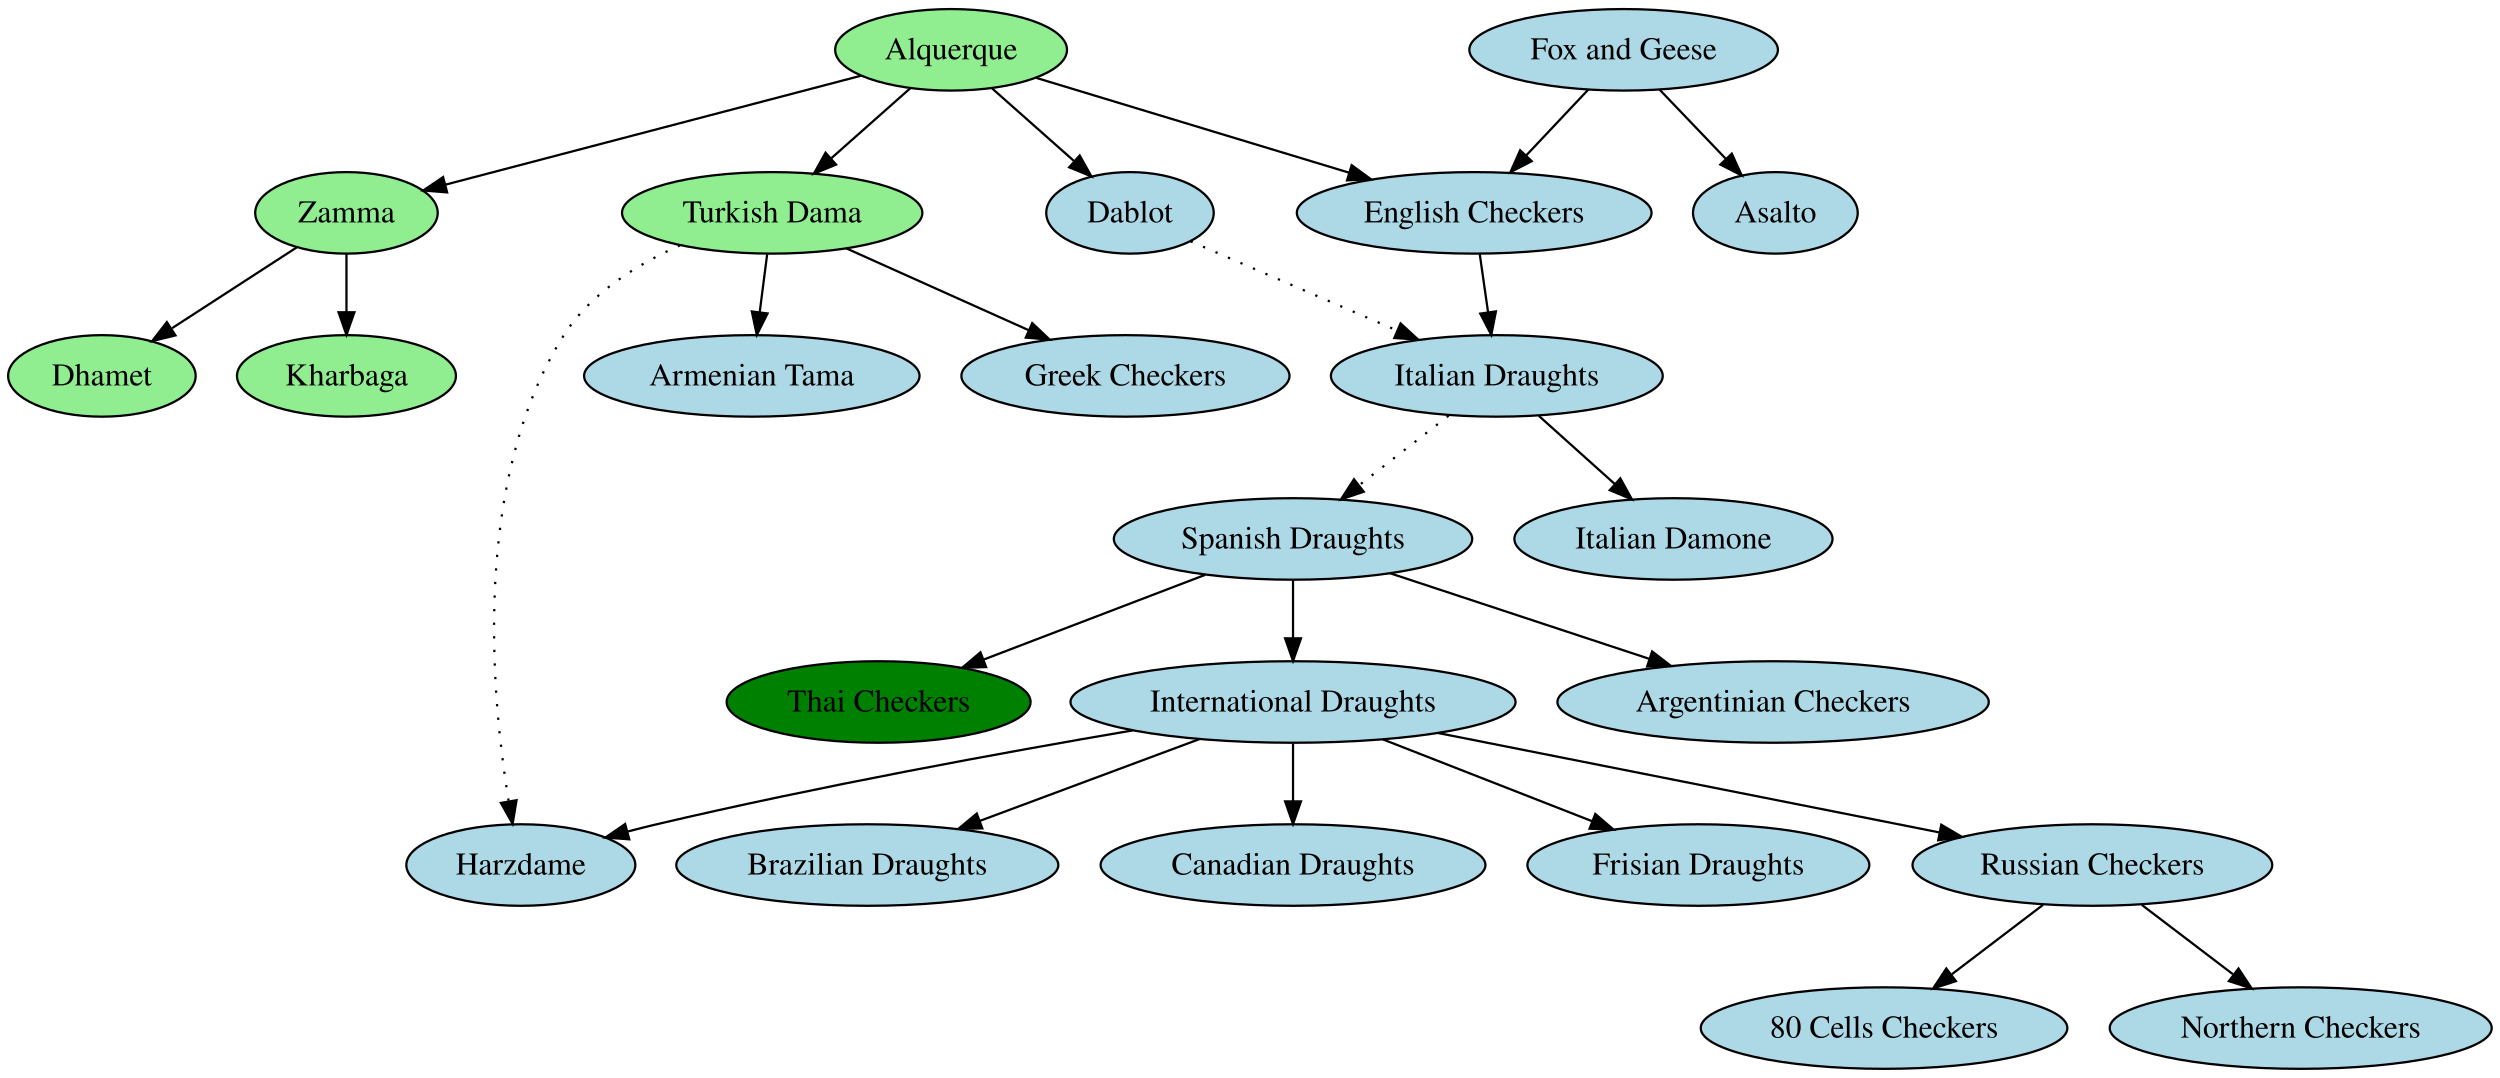
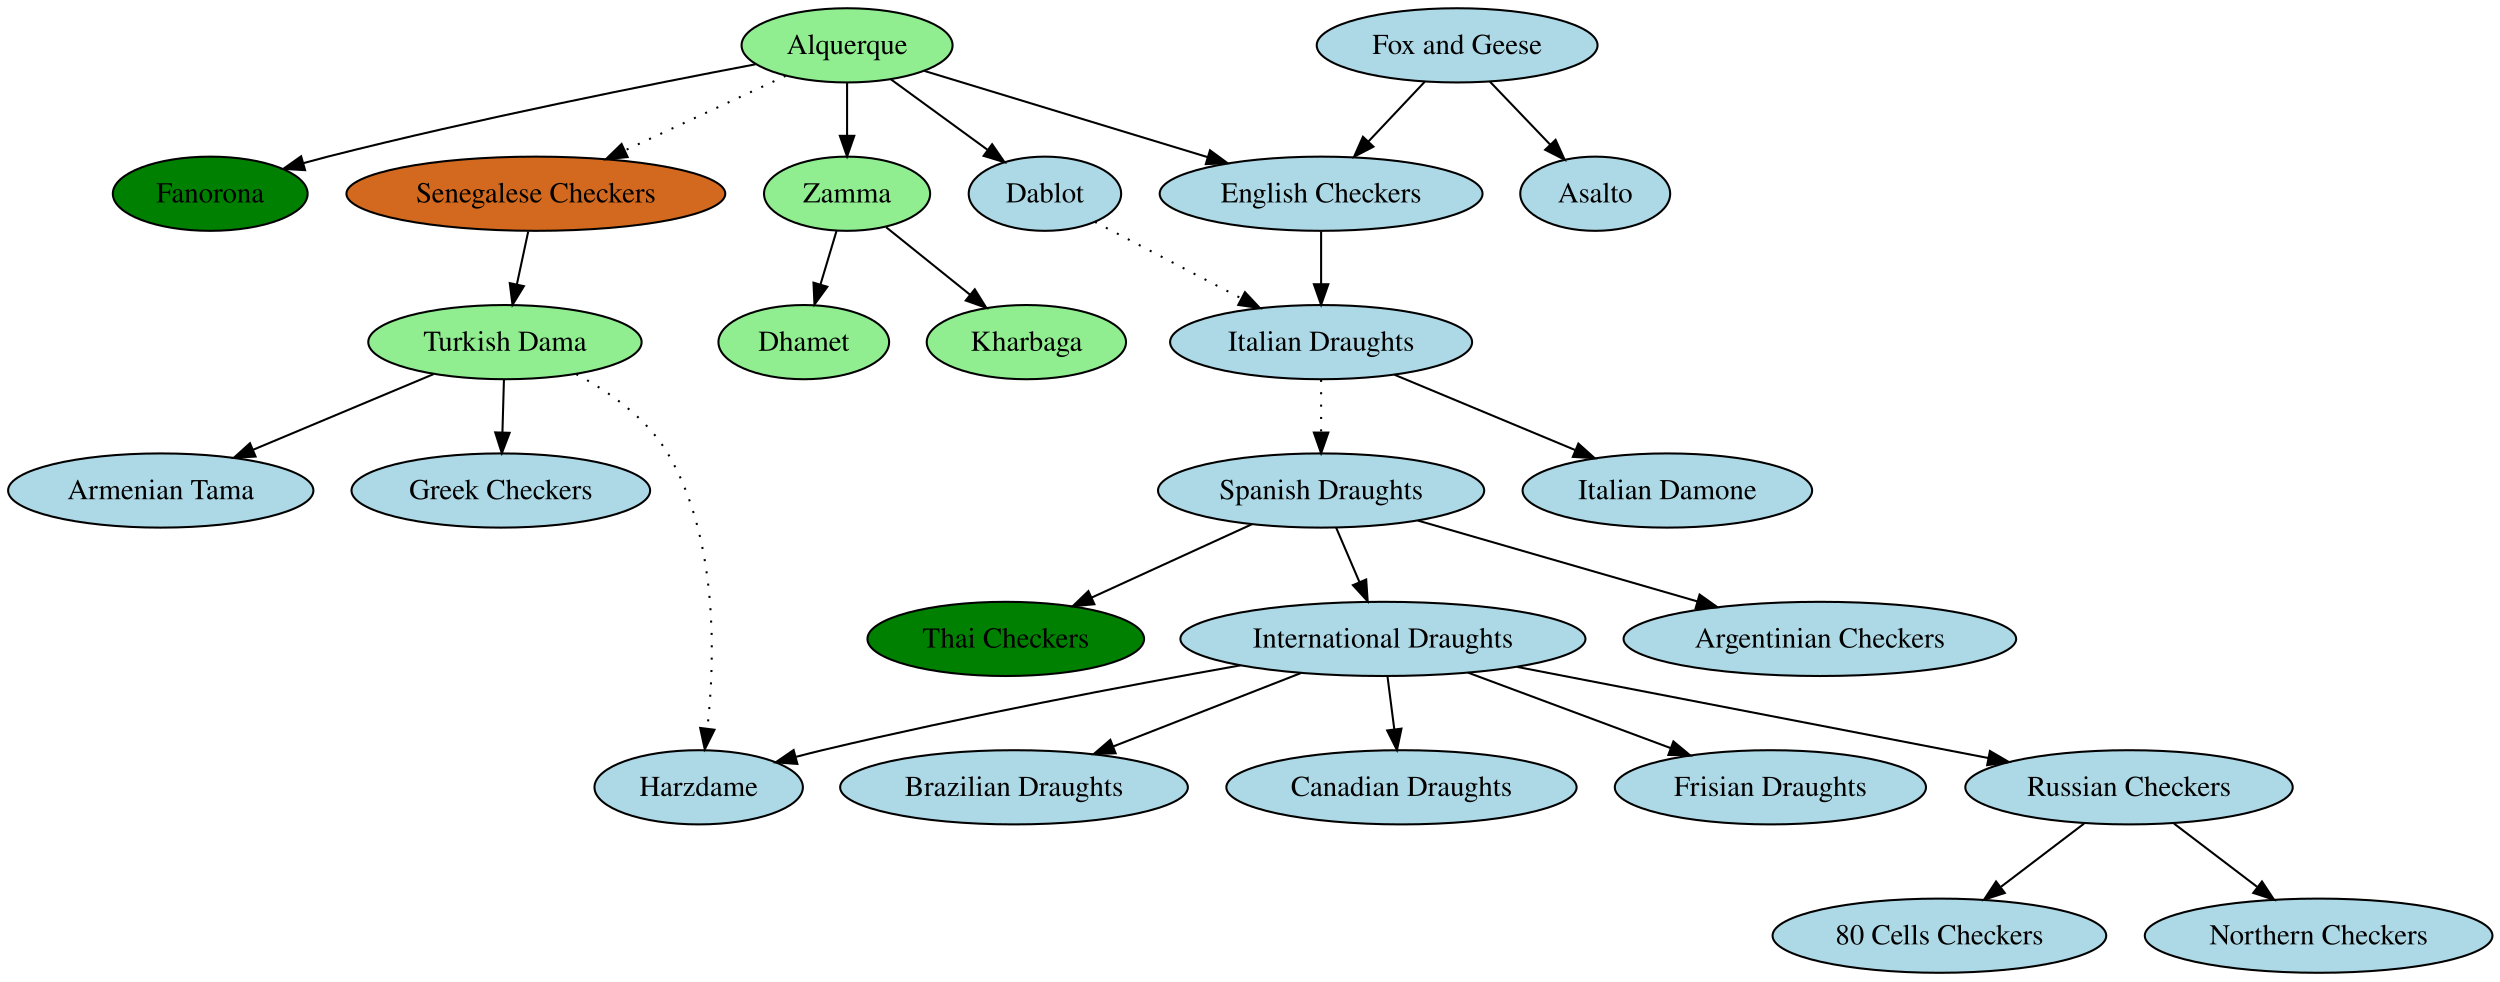
- <svg xmlns="http://www.w3.org/2000/svg" xmlns:xlink="http://www.w3.org/1999/xlink" width="1104pt" height="476pt" viewBox="0.00 0.00 1104.00 476.00">
-   <g id="graph1" class="graph" transform="scale(1 1) rotate(0) translate(4 472)">
-     <polygon fill="white" stroke="white" points="-4,5 -4,-472 1101,-472 1101,5 -4,5" />
-     <g id="node1" class="node">
+ <svg xmlns="http://www.w3.org/2000/svg" xmlns:xlink="http://www.w3.org/1999/xlink" viewBox="0 0 1213 476" width="1213pt" height="476pt">
+   <g class="graph" id="graph1" transform="scale(1) rotate(0) translate(4 472)">
+     <polygon fill="white" stroke="white" points="-4,5 -4,-472 1210,-472 1210,5 -4,5" />
+     <g class="node" id="node1">
      <a xlink:href="../checkers-like/alquerque.htm">
-         <ellipse fill="lightgreen" stroke="black" cx="416" cy="-450" rx="51.193" ry="18" />
-         <text text-anchor="middle" x="416" y="-445.8" font-family="Times,serif" font-size="14.00">Alquerque</text>
-       </a>
-     </g>
-     <g id="node2" class="node">
+         <ellipse fill="lightgreen" stroke="black" cx="407" cy="-450" rx="51.193" ry="18" />
+         <text font-family="Times,serif" font-size="14" text-anchor="middle" x="407" y="-445.8">Alquerque</text>
+       </a>
+     </g>
+     <g class="node" id="node2">
      <a xlink:href="../checkers-like/zamma.htm">
-         <ellipse fill="lightgreen" stroke="black" cx="149" cy="-378" rx="40.3" ry="18" />
-         <text text-anchor="middle" x="149" y="-373.8" font-family="Times,serif" font-size="14.00">Zamma</text>
-       </a>
-     </g>
-     <g id="edge2" class="edge">
-       <path fill="none" stroke="black" d="M376.027,-438.52C326.793,-425.612 243.451,-403.762 192.605,-390.432" />
-       <polygon fill="black" stroke="black" points="193.449,-387.035 182.889,-387.885 191.674,-393.806 193.449,-387.035" />
-     </g>
-     <g id="node5" class="node">
+         <ellipse fill="lightgreen" stroke="black" cx="407" cy="-378" rx="40.3" ry="18" />
+         <text font-family="Times,serif" font-size="14" text-anchor="middle" x="407" y="-373.8">Zamma</text>
+       </a>
+     </g>
+     <g class="edge" id="edge2">
+       <path fill="none" stroke="black" d="M 407 -431.697 C 407 -423.983 407 -414.712 407 -406.112" />
+       <polygon fill="black" stroke="black" points="410.5,-406.104 407,-396.104 403.5,-406.104 410.5,-406.104" />
+     </g>
+     <g class="node" id="node5">
      <a xlink:href="../checkers-like/dablot-prejjesne.htm">
-         <ellipse fill="lightblue" stroke="black" cx="495" cy="-378" rx="36.98" ry="18" />
-         <text text-anchor="middle" x="495" y="-373.8" font-family="Times,serif" font-size="14.00">Dablot</text>
-       </a>
-     </g>
-     <g id="edge4" class="edge">
-       <path fill="none" stroke="black" d="M433.926,-433.116C444.653,-423.611 458.441,-411.394 470.202,-400.973" />
-       <polygon fill="black" stroke="black" points="472.794,-403.353 477.957,-394.101 468.151,-398.114 472.794,-403.353" />
-     </g>
-     <g id="node8" class="node">
+         <ellipse fill="lightblue" stroke="black" cx="503" cy="-378" rx="36.98" ry="18" />
+         <text font-family="Times,serif" font-size="14" text-anchor="middle" x="503" y="-373.8">Dablot</text>
+       </a>
+     </g>
+     <g class="edge" id="edge4">
+       <path fill="none" stroke="black" d="M 428.306 -433.465 C 442.066 -423.431 460.118 -410.268 475.029 -399.396" />
+       <polygon fill="black" stroke="black" points="477.37,-402.02 483.388,-393.3 473.246,-396.364 477.37,-402.02" />
+     </g>
+     <g class="node" id="node8">
+       <ellipse fill="green" stroke="black" cx="98" cy="-378" rx="47.26" ry="18" />
+       <text font-family="Times,serif" font-size="14" text-anchor="middle" x="98" y="-373.8">Fanorona</text>
+     </g>
+     <g class="edge" id="edge12">
+       <path fill="none" stroke="black" d="M 362.589 -440.811 C 312.046 -431.224 227.15 -414.313 155 -396 C 151.168 -395.027 147.208 -393.966 143.243 -392.863" />
+       <polygon fill="black" stroke="black" points="144.026,-389.447 133.449,-390.066 142.104,-396.177 144.026,-389.447" />
+     </g>
+     <g class="node" id="node9">
+       <ellipse fill="chocolate" stroke="black" cx="256" cy="-378" rx="91.916" ry="18" />
+       <text font-family="Times,serif" font-size="14" text-anchor="middle" x="256" y="-373.8">Senegalese Checkers</text>
+     </g>
+     <g class="edge" id="edge18">
+       <path fill="none" stroke="black" stroke-dasharray="1,5" d="M 377.167 -435.17 C 354.913 -424.854 324.18 -410.607 299.235 -399.043" />
+       <polygon fill="black" stroke="black" points="300.532,-395.786 289.987,-394.756 297.588,-402.137 300.532,-395.786" />
+     </g>
+     <g class="node" id="node13">
+       <a xlink:href="english-checkers.htm">
+         <ellipse fill="lightblue" stroke="black" cx="637" cy="-378" rx="78.33" ry="18" />
+         <text font-family="Times,serif" font-size="14" text-anchor="middle" x="637" y="-373.8">English Checkers</text>
+       </a>
+     </g>
+     <g class="edge" id="edge10">
+       <path fill="none" stroke="black" d="M 444.465 -437.597 C 481.783 -426.24 539.489 -408.677 582 -395.739" />
+       <polygon fill="black" stroke="black" points="583.093,-399.065 591.641,-392.805 581.055,-392.368 583.093,-399.065" />
+     </g>
+     <g class="node" id="node3">
+       <a xlink:href="../checkers-like/dhamet.htm">
+         <ellipse fill="lightgreen" stroke="black" cx="386" cy="-306" rx="41.408" ry="18" />
+         <text font-family="Times,serif" font-size="14" text-anchor="middle" x="386" y="-301.8">Dhamet</text>
+       </a>
+     </g>
+     <g class="edge" id="edge6">
+       <path fill="none" stroke="black" d="M 401.916 -360.055 C 399.578 -352.261 396.747 -342.822 394.124 -334.079" />
+       <polygon fill="black" stroke="black" points="397.409,-332.848 391.183,-324.275 390.704,-334.859 397.409,-332.848" />
+     </g>
+     <g class="node" id="node4">
+       <a xlink:href="../checkers-like/kharbaga.htm">
+         <ellipse fill="lightgreen" stroke="black" cx="494" cy="-306" rx="48.352" ry="18" />
+         <text font-family="Times,serif" font-size="14" text-anchor="middle" x="494" y="-301.8">Kharbaga</text>
+       </a>
+     </g>
+     <g class="edge" id="edge8">
+       <path fill="none" stroke="black" d="M 425.878 -361.811 C 437.797 -352.221 453.393 -339.672 466.655 -329.002" />
+       <polygon fill="black" stroke="black" points="468.96,-331.64 474.557,-322.644 464.571,-326.186 468.96,-331.64" />
+     </g>
+     <g class="node" id="node14">
+       <a xlink:href="italian-checkers.htm">
+         <ellipse fill="lightblue" stroke="black" cx="637" cy="-306" rx="73.274" ry="18" />
+         <text font-family="Times,serif" font-size="14" text-anchor="middle" x="637" y="-301.8">Italian Draughts</text>
+       </a>
+     </g>
+     <g class="edge" id="edge26">
+       <path fill="none" stroke="black" stroke-dasharray="1,5" d="M 527.266 -364.324 C 547.02 -354.004 575.279 -339.242 598.173 -327.283" />
+       <polygon fill="black" stroke="black" points="600.051,-330.251 607.294,-322.518 596.809,-324.046 600.051,-330.251" />
+     </g>
+     <g class="node" id="node6">
+       <a xlink:href="../elimination/fox-and-geese-british.htm">
+         <ellipse fill="lightblue" stroke="black" cx="703" cy="-450" rx="68.132" ry="18" />
+         <text font-family="Times,serif" font-size="14" text-anchor="middle" x="703" y="-445.8">Fox and Geese</text>
+       </a>
+     </g>
+     <g class="node" id="node7">
+       <a xlink:href="../control/asalto.htm">
+         <ellipse fill="lightblue" stroke="black" cx="770" cy="-378" rx="36.37" ry="18" />
+         <text font-family="Times,serif" font-size="14" text-anchor="middle" x="770" y="-373.8">Asalto</text>
+       </a>
+     </g>
+     <g class="edge" id="edge16">
+       <path fill="none" stroke="black" d="M 718.878 -432.411 C 727.636 -423.261 738.639 -411.765 748.193 -401.784" />
+       <polygon fill="black" stroke="black" points="750.768,-404.155 755.154,-394.511 745.711,-399.315 750.768,-404.155" />
+     </g>
+     <g class="edge" id="edge14">
+       <path fill="none" stroke="black" d="M 687.359 -432.411 C 679.178 -423.734 669.006 -412.946 659.951 -403.342" />
+       <polygon fill="black" stroke="black" points="662.394,-400.831 652.987,-395.956 657.301,-405.633 662.394,-400.831" />
+     </g>
+     <g class="node" id="node10">
      <a xlink:href="turkish-dama.htm">
-         <ellipse fill="lightgreen" stroke="black" cx="337" cy="-378" rx="66.32" ry="18" />
-         <text text-anchor="middle" x="337" y="-373.8" font-family="Times,serif" font-size="14.00">Turkish Dama</text>
-       </a>
-     </g>
-     <g id="edge16" class="edge">
-       <path fill="none" stroke="black" d="M398.074,-433.116C387.717,-423.939 374.506,-412.233 363.022,-402.057" />
-       <polygon fill="black" stroke="black" points="365.209,-399.319 355.404,-395.307 360.567,-404.558 365.209,-399.319" />
-     </g>
-     <g id="node11" class="node">
-       <a xlink:href="english-checkers.htm">
-         <ellipse fill="lightblue" stroke="black" cx="647" cy="-378" rx="78.33" ry="18" />
-         <text text-anchor="middle" x="647" y="-373.8" font-family="Times,serif" font-size="14.00">English Checkers</text>
-       </a>
-     </g>
-     <g id="edge10" class="edge">
-       <path fill="none" stroke="black" d="M453.628,-437.597C491.108,-426.24 549.065,-408.677 591.761,-395.739" />
-       <polygon fill="black" stroke="black" points="592.889,-399.055 601.444,-392.805 590.858,-392.355 592.889,-399.055" />
-     </g>
-     <g id="node3" class="node">
-       <a xlink:href="../checkers-like/dhamet.htm">
-         <ellipse fill="lightgreen" stroke="black" cx="41" cy="-306" rx="41.408" ry="18" />
-         <text text-anchor="middle" x="41" y="-301.8" font-family="Times,serif" font-size="14.00">Dhamet</text>
-       </a>
-     </g>
-     <g id="edge6" class="edge">
-       <path fill="none" stroke="black" d="M127.145,-362.834C111.293,-352.561 89.632,-338.521 71.997,-327.09" />
-       <polygon fill="black" stroke="black" points="73.489,-323.887 63.194,-321.385 69.681,-329.761 73.489,-323.887" />
-     </g>
-     <g id="node4" class="node">
-       <a xlink:href="../checkers-like/kharbaga.htm">
-         <ellipse fill="lightgreen" stroke="black" cx="149" cy="-306" rx="48.352" ry="18" />
-         <text text-anchor="middle" x="149" y="-301.8" font-family="Times,serif" font-size="14.00">Kharbaga</text>
-       </a>
-     </g>
-     <g id="edge8" class="edge">
-       <path fill="none" stroke="black" d="M149,-359.697C149,-351.983 149,-342.712 149,-334.112" />
-       <polygon fill="black" stroke="black" points="152.5,-334.104 149,-324.104 145.5,-334.104 152.5,-334.104" />
-     </g>
-     <g id="node12" class="node">
-       <a xlink:href="italian-checkers.htm">
-         <ellipse fill="lightblue" stroke="black" cx="657" cy="-306" rx="73.274" ry="18" />
-         <text text-anchor="middle" x="657" y="-301.8" font-family="Times,serif" font-size="14.00">Italian Draughts</text>
-       </a>
-     </g>
-     <g id="edge22" class="edge">
-       <path fill="none" stroke="black" stroke-dasharray="1,5" d="M521.751,-365.441C546.458,-354.765 583.627,-338.704 612.751,-326.12" />
-       <polygon fill="black" stroke="black" points="614.499,-329.177 622.29,-321.998 611.722,-322.752 614.499,-329.177" />
-     </g>
-     <g id="node6" class="node">
-       <a xlink:href="../elimination/fox-and-geese-british.htm">
-         <ellipse fill="lightblue" stroke="black" cx="713" cy="-450" rx="68.132" ry="18" />
-         <text text-anchor="middle" x="713" y="-445.8" font-family="Times,serif" font-size="14.00">Fox and Geese</text>
-       </a>
-     </g>
-     <g id="node7" class="node">
-       <a xlink:href="../control/asalto.htm">
-         <ellipse fill="lightblue" stroke="black" cx="780" cy="-378" rx="36.37" ry="18" />
-         <text text-anchor="middle" x="780" y="-373.8" font-family="Times,serif" font-size="14.00">Asalto</text>
-       </a>
-     </g>
-     <g id="edge14" class="edge">
-       <path fill="none" stroke="black" d="M728.878,-432.411C737.636,-423.261 748.639,-411.765 758.193,-401.784" />
-       <polygon fill="black" stroke="black" points="760.768,-404.155 765.154,-394.511 755.711,-399.315 760.768,-404.155" />
-     </g>
-     <g id="edge12" class="edge">
-       <path fill="none" stroke="black" d="M697.359,-432.411C689.178,-423.734 679.006,-412.946 669.951,-403.342" />
-       <polygon fill="black" stroke="black" points="672.394,-400.831 662.987,-395.956 667.301,-405.633 672.394,-400.831" />
-     </g>
-     <g id="node9" class="node">
+         <ellipse fill="lightgreen" stroke="black" cx="241" cy="-306" rx="66.32" ry="18" />
+         <text font-family="Times,serif" font-size="14" text-anchor="middle" x="241" y="-301.8">Turkish Dama</text>
+       </a>
+     </g>
+     <g class="edge" id="edge20">
+       <path fill="none" stroke="black" d="M 252.292 -359.697 C 250.639 -351.983 248.653 -342.712 246.81 -334.112" />
+       <polygon fill="black" stroke="black" points="250.183,-333.149 244.665,-324.104 243.338,-334.616 250.183,-333.149" />
+     </g>
+     <g class="node" id="node11">
      <a xlink:href="armenian-tama.htm">
-         <ellipse fill="lightblue" stroke="black" cx="328" cy="-306" rx="74.072" ry="18" />
-         <text text-anchor="middle" x="328" y="-301.8" font-family="Times,serif" font-size="14.00">Armenian Tama</text>
-       </a>
-     </g>
-     <g id="edge20" class="edge">
-       <path fill="none" stroke="black" d="M334.775,-359.697C333.783,-351.983 332.592,-342.712 331.486,-334.112" />
-       <polygon fill="black" stroke="black" points="334.946,-333.576 330.199,-324.104 328.003,-334.469 334.946,-333.576" />
-     </g>
-     <g id="node10" class="node">
+         <ellipse fill="lightblue" stroke="black" cx="74" cy="-234" rx="74.072" ry="18" />
+         <text font-family="Times,serif" font-size="14" text-anchor="middle" x="74" y="-229.8">Armenian Tama</text>
+       </a>
+     </g>
+     <g class="edge" id="edge24">
+       <path fill="none" stroke="black" d="M 206.397 -290.496 C 181.015 -279.857 146.326 -265.316 118.823 -253.788" />
+       <polygon fill="black" stroke="black" points="119.997,-250.485 109.421,-249.847 117.291,-256.941 119.997,-250.485" />
+     </g>
+     <g class="node" id="node12">
      <a xlink:href="greek-checkers.htm">
-         <ellipse fill="lightblue" stroke="black" cx="493" cy="-306" rx="72.45" ry="18" />
-         <text text-anchor="middle" x="493" y="-301.8" font-family="Times,serif" font-size="14.00">Greek Checkers</text>
-       </a>
-     </g>
-     <g id="edge18" class="edge">
-       <path fill="none" stroke="black" d="M369.703,-362.326C393.074,-351.839 424.747,-337.626 450.139,-326.232" />
-       <polygon fill="black" stroke="black" points="451.843,-329.304 459.533,-322.017 448.977,-322.918 451.843,-329.304" />
-     </g>
-     <g id="node23" class="node">
-       <ellipse fill="lightblue" stroke="black" cx="226" cy="-90" rx="50.565" ry="18" />
-       <text text-anchor="middle" x="226" y="-85.8" font-family="Times,serif" font-size="14.00">Harzdame</text>
-     </g>
-     <g id="edge50" class="edge">
-       <path fill="none" stroke="black" stroke-dasharray="1,5" d="M296.243,-363.63C277.445,-355.284 256.74,-342.529 245,-324 204.192,-259.593 213.046,-164.237 220.649,-118.041" />
-       <polygon fill="black" stroke="black" points="224.099,-118.633 222.379,-108.179 217.204,-117.424 224.099,-118.633" />
-     </g>
-     <g id="edge26" class="edge">
-       <path fill="none" stroke="black" d="M649.472,-359.697C650.574,-351.983 651.898,-342.712 653.127,-334.112" />
-       <polygon fill="black" stroke="black" points="656.607,-334.499 654.557,-324.104 649.677,-333.509 656.607,-334.499" />
-     </g>
-     <g id="node13" class="node">
+         <ellipse fill="lightblue" stroke="black" cx="239" cy="-234" rx="72.45" ry="18" />
+         <text font-family="Times,serif" font-size="14" text-anchor="middle" x="239" y="-229.8">Greek Checkers</text>
+       </a>
+     </g>
+     <g class="edge" id="edge22">
+       <path fill="none" stroke="black" d="M 240.506 -287.697 C 240.285 -279.983 240.02 -270.712 239.775 -262.112" />
+       <polygon fill="black" stroke="black" points="243.273,-262 239.489,-252.104 236.276,-262.2 243.273,-262" />
+     </g>
+     <g class="node" id="node25">
+       <ellipse fill="lightblue" stroke="black" cx="335" cy="-90" rx="50.565" ry="18" />
+       <text font-family="Times,serif" font-size="14" text-anchor="middle" x="335" y="-85.8">Harzdame</text>
+     </g>
+     <g class="edge" id="edge54">
+       <path fill="none" stroke="black" stroke-dasharray="1,5" d="M 275.623 -290.443 C 291.88 -281.746 309.872 -269.036 320 -252 C 344.596 -210.63 342.975 -152.462 339.221 -118.55" />
+       <polygon fill="black" stroke="black" points="342.672,-117.933 337.958,-108.444 335.726,-118.801 342.672,-117.933" />
+     </g>
+     <g class="edge" id="edge30">
+       <path fill="none" stroke="black" d="M 637 -359.697 C 637 -351.983 637 -342.712 637 -334.112" />
+       <polygon fill="black" stroke="black" points="640.5,-334.104 637,-324.104 633.5,-334.104 640.5,-334.104" />
+     </g>
+     <g class="node" id="node15">
      <a xlink:href="italian-damone.htm">
-         <ellipse fill="lightblue" stroke="black" cx="735" cy="-234" rx="70.25" ry="18" />
-         <text text-anchor="middle" x="735" y="-229.8" font-family="Times,serif" font-size="14.00">Italian Damone</text>
-       </a>
-     </g>
-     <g id="edge28" class="edge">
-       <path fill="none" stroke="black" d="M675.485,-288.411C685.49,-279.432 698.014,-268.193 708.989,-258.344" />
-       <polygon fill="black" stroke="black" points="711.543,-260.754 716.648,-251.47 706.868,-255.544 711.543,-260.754" />
-     </g>
-     <g id="node14" class="node">
+         <ellipse fill="lightblue" stroke="black" cx="805" cy="-234" rx="70.25" ry="18" />
+         <text font-family="Times,serif" font-size="14" text-anchor="middle" x="805" y="-229.8">Italian Damone</text>
+       </a>
+     </g>
+     <g class="edge" id="edge32">
+       <path fill="none" stroke="black" d="M 672.628 -290.155 C 698.218 -279.493 732.892 -265.045 760.333 -253.611" />
+       <polygon fill="black" stroke="black" points="761.827,-256.781 769.711,-249.704 759.134,-250.319 761.827,-256.781" />
+     </g>
+     <g class="node" id="node16">
      <a xlink:href="spanish-checkers.htm">
-         <ellipse fill="lightblue" stroke="black" cx="567" cy="-234" rx="79.142" ry="18" />
-         <text text-anchor="middle" x="567" y="-229.8" font-family="Times,serif" font-size="14.00">Spanish Draughts</text>
-       </a>
-     </g>
-     <g id="edge30" class="edge">
-       <path fill="none" stroke="black" stroke-dasharray="1,5" d="M635.671,-288.411C623.902,-279.257 609.114,-267.755 596.278,-257.772" />
-       <polygon fill="black" stroke="black" points="598.218,-254.847 588.176,-251.47 593.92,-260.372 598.218,-254.847" />
-     </g>
-     <g id="node15" class="node">
+         <ellipse fill="lightblue" stroke="black" cx="637" cy="-234" rx="79.142" ry="18" />
+         <text font-family="Times,serif" font-size="14" text-anchor="middle" x="637" y="-229.8">Spanish Draughts</text>
+       </a>
+     </g>
+     <g class="edge" id="edge34">
+       <path fill="none" stroke="black" stroke-dasharray="1,5" d="M 637 -287.697 C 637 -279.983 637 -270.712 637 -262.112" />
+       <polygon fill="black" stroke="black" points="640.5,-262.104 637,-252.104 633.5,-262.104 640.5,-262.104" />
+     </g>
+     <g class="node" id="node17">
      <a xlink:href="argentinian-checkers.htm">
-         <ellipse fill="lightblue" stroke="black" cx="779" cy="-162" rx="95.254" ry="18" />
-         <text text-anchor="middle" x="779" y="-157.8" font-family="Times,serif" font-size="14.00">Argentinian Checkers</text>
-       </a>
-     </g>
-     <g id="edge34" class="edge">
-       <path fill="none" stroke="black" d="M609.901,-218.834C642.858,-207.953 688.609,-192.846 724.213,-181.09" />
-       <polygon fill="black" stroke="black" points="725.569,-184.328 733.967,-177.869 723.374,-177.681 725.569,-184.328" />
-     </g>
-     <g id="node16" class="node">
+         <ellipse fill="lightblue" stroke="black" cx="879" cy="-162" rx="95.254" ry="18" />
+         <text font-family="Times,serif" font-size="14" text-anchor="middle" x="879" y="-157.8">Argentinian Checkers</text>
+       </a>
+     </g>
+     <g class="edge" id="edge38">
+       <path fill="none" stroke="black" d="M 683.947 -219.42 C 722.631 -208.231 777.722 -192.295 819.495 -180.212" />
+       <polygon fill="black" stroke="black" points="820.636,-183.526 829.27,-177.385 818.691,-176.801 820.636,-183.526" />
+     </g>
+     <g class="node" id="node18">
      <a xlink:href="thai-checkers.htm">
-         <ellipse fill="green" stroke="black" cx="384" cy="-162" rx="67.115" ry="18" />
-         <text text-anchor="middle" x="384" y="-157.8" font-family="Times,serif" font-size="14.00">Thai Checkers</text>
-       </a>
-     </g>
-     <g id="edge36" class="edge">
-       <path fill="none" stroke="black" d="M528.19,-218.155C499.599,-207.218 460.597,-192.299 430.365,-180.735" />
-       <polygon fill="black" stroke="black" points="431.472,-177.411 420.881,-177.108 428.971,-183.949 431.472,-177.411" />
-     </g>
-     <g id="node17" class="node">
+         <ellipse fill="green" stroke="black" cx="484" cy="-162" rx="67.115" ry="18" />
+         <text font-family="Times,serif" font-size="14" text-anchor="middle" x="484" y="-157.8">Thai Checkers</text>
+       </a>
+     </g>
+     <g class="edge" id="edge40">
+       <path fill="none" stroke="black" d="M 603.424 -217.638 C 580.592 -207.193 550.22 -193.297 525.819 -182.133" />
+       <polygon fill="black" stroke="black" points="526.998,-178.824 516.449,-177.846 524.086,-185.189 526.998,-178.824" />
+     </g>
+     <g class="node" id="node19">
      <a xlink:href="international-checkers.htm">
-         <ellipse fill="lightblue" stroke="black" cx="567" cy="-162" rx="98.28" ry="18" />
-         <text text-anchor="middle" x="567" y="-157.8" font-family="Times,serif" font-size="14.00">International Draughts</text>
-       </a>
-     </g>
-     <g id="edge32" class="edge">
-       <path fill="none" stroke="black" d="M567,-215.697C567,-207.983 567,-198.712 567,-190.112" />
-       <polygon fill="black" stroke="black" points="570.5,-190.104 567,-180.104 563.5,-190.104 570.5,-190.104" />
-     </g>
-     <g id="node18" class="node">
+         <ellipse fill="lightblue" stroke="black" cx="667" cy="-162" rx="98.28" ry="18" />
+         <text font-family="Times,serif" font-size="14" text-anchor="middle" x="667" y="-157.8">International Draughts</text>
+       </a>
+     </g>
+     <g class="edge" id="edge36">
+       <path fill="none" stroke="black" d="M 644.262 -216.055 C 647.675 -208.091 651.824 -198.411 655.639 -189.51" />
+       <polygon fill="black" stroke="black" points="658.874,-190.845 659.596,-180.275 652.44,-188.088 658.874,-190.845" />
+     </g>
+     <g class="node" id="node20">
      <a xlink:href="russian-checkers.htm">
-         <ellipse fill="lightblue" stroke="black" cx="920" cy="-90" rx="79.436" ry="18" />
-         <text text-anchor="middle" x="920" y="-85.8" font-family="Times,serif" font-size="14.00">Russian Checkers</text>
-       </a>
-     </g>
-     <g id="edge38" class="edge">
-       <path fill="none" stroke="black" d="M630.926,-148.324C693.538,-135.907 788.59,-117.059 852.427,-104.4" />
-       <polygon fill="black" stroke="black" points="853.266,-107.802 862.394,-102.423 851.904,-100.935 853.266,-107.802" />
-     </g>
-     <g id="node21" class="node">
+         <ellipse fill="lightblue" stroke="black" cx="1029" cy="-90" rx="79.436" ry="18" />
+         <text font-family="Times,serif" font-size="14" text-anchor="middle" x="1029" y="-85.8">Russian Checkers</text>
+       </a>
+     </g>
+     <g class="edge" id="edge42">
+       <path fill="none" stroke="black" d="M 732.136 -148.405 C 796.708 -135.918 895.221 -116.869 960.831 -104.182" />
+       <polygon fill="black" stroke="black" points="961.512,-107.615 970.666,-102.28 960.183,-100.742 961.512,-107.615" />
+     </g>
+     <g class="node" id="node23">
      <a xlink:href="brazilian-checkers.htm">
-         <ellipse fill="lightblue" stroke="black" cx="379" cy="-90" rx="84.365" ry="18" />
-         <text text-anchor="middle" x="379" y="-85.8" font-family="Times,serif" font-size="14.00">Brazilian Draughts</text>
-       </a>
-     </g>
-     <g id="edge40" class="edge">
-       <path fill="none" stroke="black" d="M525.743,-145.638C497.166,-134.998 458.973,-120.777 428.716,-109.511" />
-       <polygon fill="black" stroke="black" points="429.786,-106.175 419.193,-105.965 427.343,-112.735 429.786,-106.175" />
-     </g>
-     <g id="node22" class="node">
+         <ellipse fill="lightblue" stroke="black" cx="488" cy="-90" rx="84.365" ry="18" />
+         <text font-family="Times,serif" font-size="14" text-anchor="middle" x="488" y="-85.8">Brazilian Draughts</text>
+       </a>
+     </g>
+     <g class="edge" id="edge44">
+       <path fill="none" stroke="black" d="M 627.274 -145.465 C 600.346 -134.934 564.603 -120.957 536.069 -109.798" />
+       <polygon fill="black" stroke="black" points="537.28,-106.514 526.692,-106.131 534.731,-113.033 537.28,-106.514" />
+     </g>
+     <g class="node" id="node24">
      <a xlink:href="canadian-checkers.htm">
-         <ellipse fill="lightblue" stroke="black" cx="567" cy="-90" rx="84.977" ry="18" />
-         <text text-anchor="middle" x="567" y="-85.8" font-family="Times,serif" font-size="14.00">Canadian Draughts</text>
-       </a>
-     </g>
-     <g id="edge42" class="edge">
-       <path fill="none" stroke="black" d="M567,-143.697C567,-135.983 567,-126.712 567,-118.112" />
-       <polygon fill="black" stroke="black" points="570.5,-118.104 567,-108.104 563.5,-118.104 570.5,-118.104" />
-     </g>
-     <g id="edge24" class="edge">
-       <path fill="none" stroke="black" d="M496.187,-149.454C439.144,-139.719 357.035,-124.727 286,-108 281.85,-107.023 277.558,-105.944 273.265,-104.818" />
-       <polygon fill="black" stroke="black" points="273.879,-101.359 263.312,-102.131 272.054,-108.117 273.879,-101.359" />
-     </g>
-     <g id="node24" class="node">
+         <ellipse fill="lightblue" stroke="black" cx="676" cy="-90" rx="84.977" ry="18" />
+         <text font-family="Times,serif" font-size="14" text-anchor="middle" x="676" y="-85.8">Canadian Draughts</text>
+       </a>
+     </g>
+     <g class="edge" id="edge46">
+       <path fill="none" stroke="black" d="M 669.225 -143.697 C 670.217 -135.983 671.408 -126.712 672.514 -118.112" />
+       <polygon fill="black" stroke="black" points="675.997,-118.469 673.801,-108.104 669.054,-117.576 675.997,-118.469" />
+     </g>
+     <g class="edge" id="edge28">
+       <path fill="none" stroke="black" d="M 597.908 -149.185 C 542.725 -139.353 463.556 -124.361 395 -108 C 390.853 -107.01 386.563 -105.923 382.271 -104.791" />
+       <polygon fill="black" stroke="black" points="382.888,-101.333 372.321,-102.096 381.058,-108.089 382.888,-101.333" />
+     </g>
+     <g class="node" id="node26">
      <a xlink:href="frisian-checkers.htm">
-         <ellipse fill="lightblue" stroke="black" cx="746" cy="-90" rx="75.504" ry="18" />
-         <text text-anchor="middle" x="746" y="-85.8" font-family="Times,serif" font-size="14.00">Frisian Draughts</text>
-       </a>
-     </g>
-     <g id="edge48" class="edge">
-       <path fill="none" stroke="black" d="M606.726,-145.465C634.024,-134.789 670.381,-120.572 699.103,-109.34" />
-       <polygon fill="black" stroke="black" points="700.488,-112.556 708.527,-105.654 697.939,-106.037 700.488,-112.556" />
-     </g>
-     <g id="node19" class="node">
+         <ellipse fill="lightblue" stroke="black" cx="855" cy="-90" rx="75.504" ry="18" />
+         <text font-family="Times,serif" font-size="14" text-anchor="middle" x="855" y="-85.8">Frisian Draughts</text>
+       </a>
+     </g>
+     <g class="edge" id="edge52">
+       <path fill="none" stroke="black" d="M 708.257 -145.638 C 737.224 -134.853 776.071 -120.388 806.519 -109.051" />
+       <polygon fill="black" stroke="black" points="807.936,-112.259 816.086,-105.489 805.494,-105.699 807.936,-112.259" />
+     </g>
+     <g class="node" id="node21">
      <a xlink:href="80-cells-checkers.htm">
-         <ellipse fill="lightblue" stroke="black" cx="828" cy="-18" rx="80.95" ry="18" />
-         <text text-anchor="middle" x="828" y="-13.8" font-family="Times,serif" font-size="14.00">80 Cells Checkers</text>
-       </a>
-     </g>
-     <g id="edge44" class="edge">
-       <path fill="none" stroke="black" d="M898.197,-72.411C886.167,-63.258 871.05,-51.755 857.928,-41.772" />
-       <polygon fill="black" stroke="black" points="859.724,-38.74 849.646,-35.47 855.485,-44.311 859.724,-38.74" />
-     </g>
-     <g id="node20" class="node">
-       <ellipse fill="lightblue" stroke="black" cx="1012" cy="-18" rx="84.353" ry="18" />
-       <text text-anchor="middle" x="1012" y="-13.8" font-family="Times,serif" font-size="14.00">Northern Checkers</text>
-     </g>
-     <g id="edge46" class="edge">
-       <path fill="none" stroke="black" d="M941.803,-72.411C953.833,-63.258 968.95,-51.755 982.072,-41.772" />
-       <polygon fill="black" stroke="black" points="984.515,-44.311 990.354,-35.47 980.276,-38.74 984.515,-44.311" />
+         <ellipse fill="lightblue" stroke="black" cx="937" cy="-18" rx="80.95" ry="18" />
+         <text font-family="Times,serif" font-size="14" text-anchor="middle" x="937" y="-13.8">80 Cells Checkers</text>
+       </a>
+     </g>
+     <g class="edge" id="edge48">
+       <path fill="none" stroke="black" d="M 1007.2 -72.411 C 995.167 -63.258 980.05 -51.755 966.928 -41.772" />
+       <polygon fill="black" stroke="black" points="968.724,-38.74 958.646,-35.47 964.485,-44.311 968.724,-38.74" />
+     </g>
+     <g class="node" id="node22">
+       <ellipse fill="lightblue" stroke="black" cx="1121" cy="-18" rx="84.353" ry="18" />
+       <text font-family="Times,serif" font-size="14" text-anchor="middle" x="1121" y="-13.8">Northern Checkers</text>
+     </g>
+     <g class="edge" id="edge50">
+       <path fill="none" stroke="black" d="M 1050.8 -72.411 C 1062.83 -63.258 1077.95 -51.755 1091.07 -41.772" />
+       <polygon fill="black" stroke="black" points="1093.51,-44.311 1099.35,-35.47 1089.28,-38.74 1093.51,-44.311" />
    </g>
  </g>
</svg>
